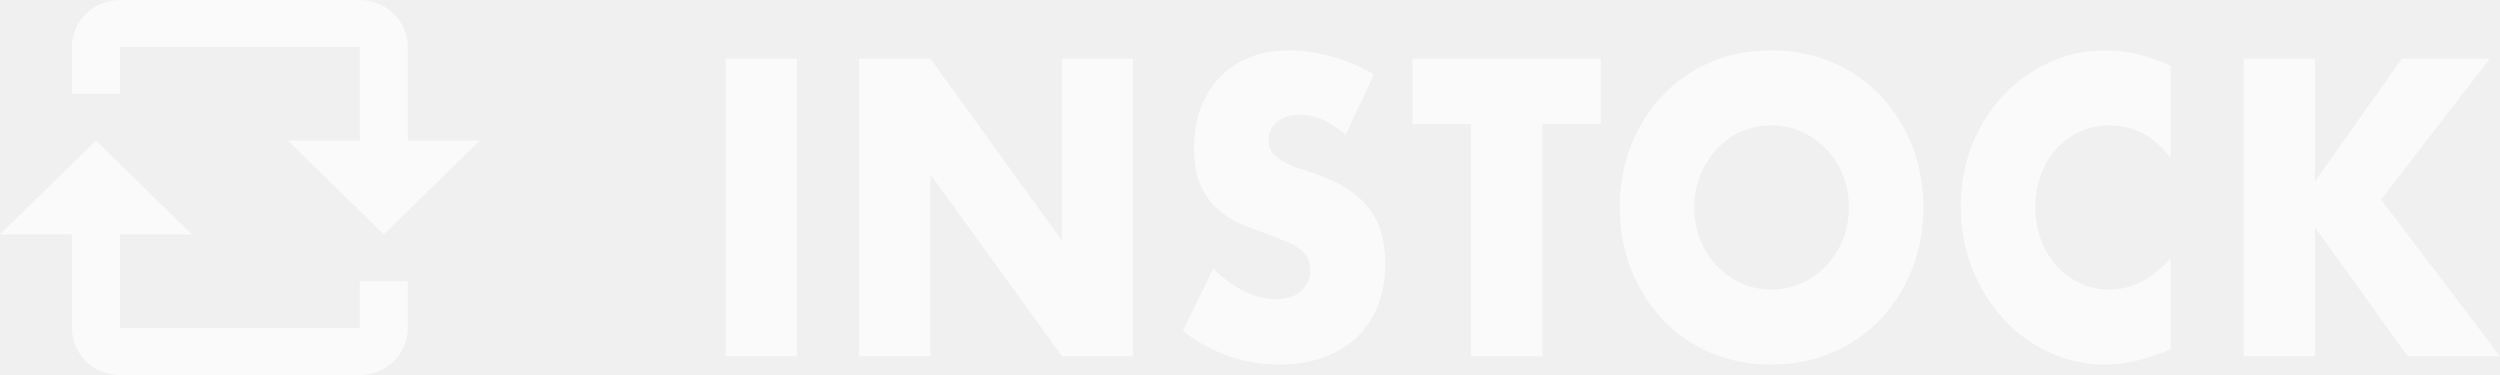
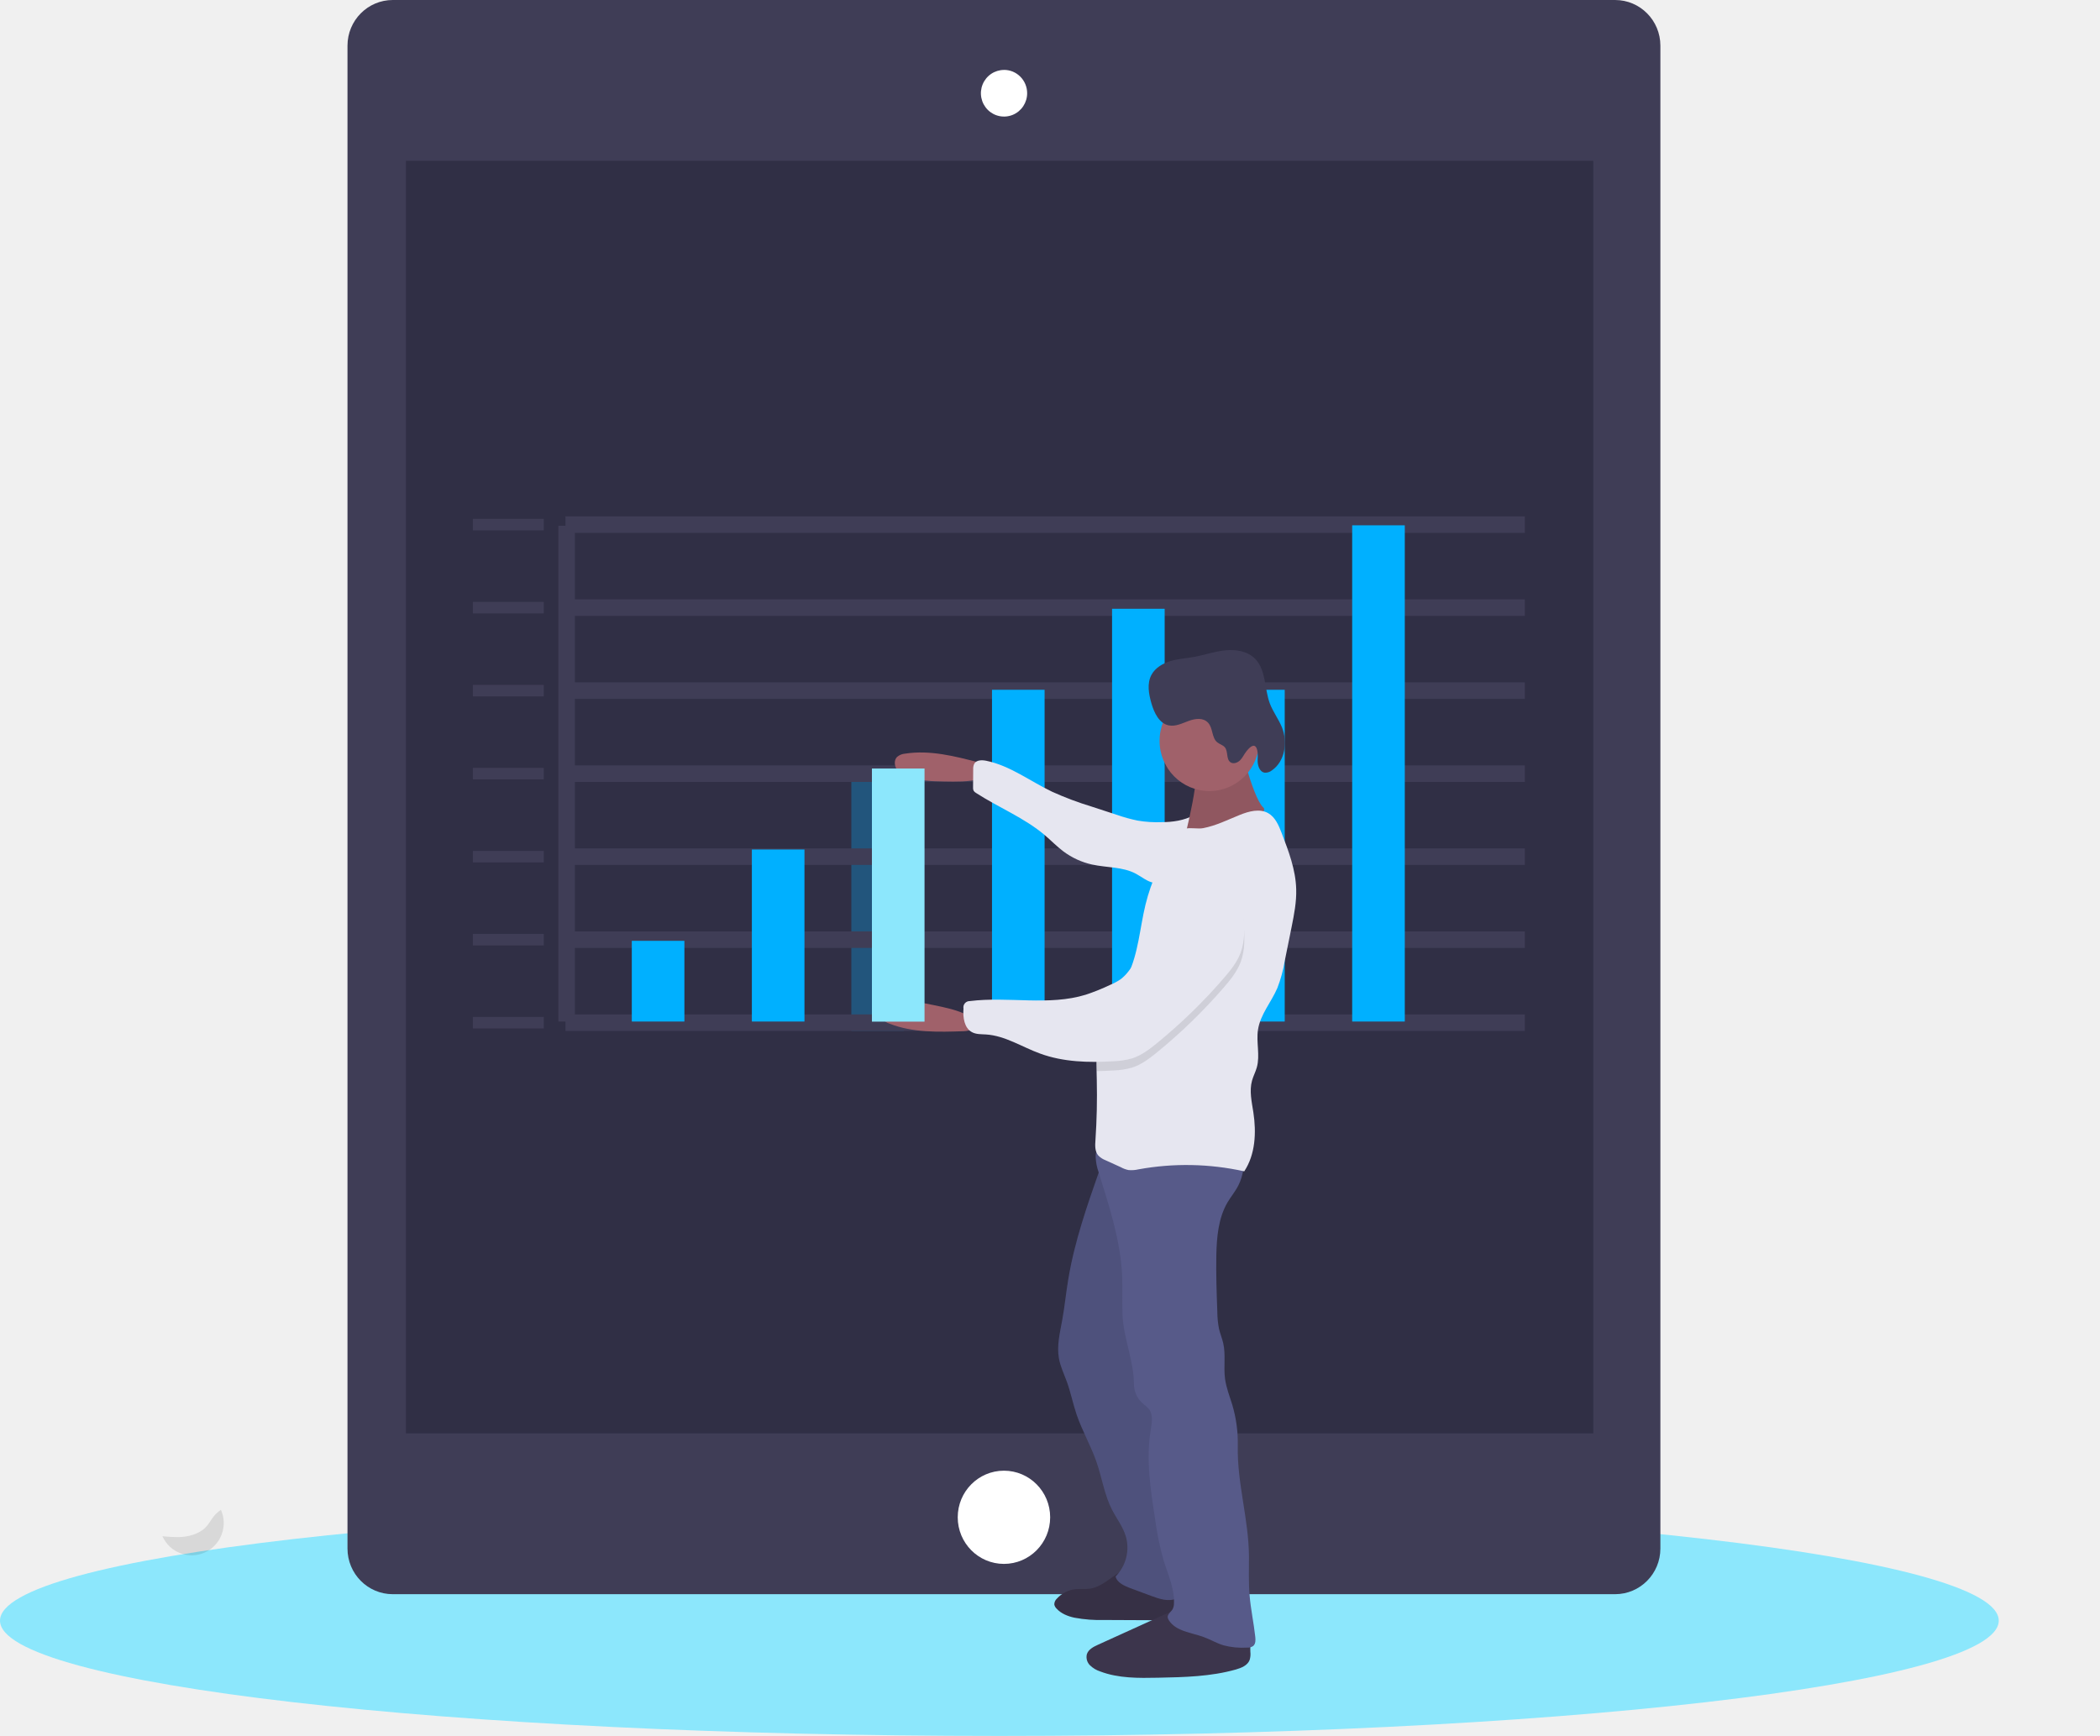
- <svg xmlns="http://www.w3.org/2000/svg" width="120px" height="18px" viewBox="0 0 120 18" version="1.1">
-   <g id="InStock" stroke="none" stroke-width="1" fill="none" fill-rule="evenodd">
-     <g id="Navigation/InStock/Default" transform="translate(-180, -31)" fill="#FAFAFA">
-       <g id="Logo-instock" transform="translate(180, 31)">
-         <path d="M38.253,2.815 L38.253,17.101 L34.832,17.101 L34.832,2.815 L38.253,2.815 Z M41.237,17.101 L41.237,2.815 L44.658,2.815 L50.976,11.549 L50.976,2.815 L54.379,2.815 L54.379,17.101 L50.976,17.101 L44.658,8.366 L44.658,17.101 L41.237,17.101 Z M64.589,6.471 C64.216,6.143 63.844,5.9 63.472,5.742 C63.099,5.584 62.739,5.505 62.39,5.505 C61.948,5.505 61.587,5.619 61.308,5.846 C61.028,6.073 60.889,6.37 60.889,6.737 C60.889,6.989 60.959,7.198 61.098,7.362 C61.238,7.526 61.421,7.668 61.648,7.788 C61.875,7.908 62.131,8.012 62.416,8.101 C62.701,8.189 62.983,8.284 63.262,8.385 C64.379,8.789 65.197,9.329 65.714,10.005 C66.232,10.681 66.491,11.562 66.491,12.648 C66.491,13.381 66.378,14.044 66.151,14.638 C65.924,15.231 65.592,15.74 65.156,16.163 C64.72,16.586 64.184,16.915 63.55,17.148 C62.916,17.382 62.198,17.499 61.395,17.499 C59.731,17.499 58.189,16.962 56.77,15.888 L58.236,12.895 C58.748,13.387 59.254,13.754 59.754,13.994 C60.255,14.234 60.749,14.354 61.238,14.354 C61.796,14.354 62.212,14.215 62.486,13.937 C62.759,13.659 62.896,13.343 62.896,12.989 C62.896,12.775 62.861,12.588 62.791,12.43 C62.721,12.272 62.605,12.127 62.442,11.995 C62.279,11.862 62.067,11.739 61.805,11.625 C61.543,11.511 61.226,11.385 60.854,11.246 C60.412,11.095 59.978,10.927 59.554,10.744 C59.129,10.561 58.751,10.318 58.419,10.015 C58.088,9.711 57.82,9.329 57.616,8.868 C57.413,8.407 57.311,7.823 57.311,7.116 C57.311,6.408 57.419,5.767 57.634,5.192 C57.849,4.618 58.152,4.125 58.541,3.715 C58.931,3.304 59.408,2.985 59.973,2.758 C60.537,2.53 61.168,2.417 61.866,2.417 C62.518,2.417 63.198,2.515 63.908,2.71 C64.618,2.906 65.299,3.193 65.95,3.572 L64.589,6.471 Z M74.03,5.96 L74.03,17.101 L70.61,17.101 L70.61,5.96 L67.8,5.96 L67.8,2.815 L76.84,2.815 L76.84,5.96 L74.03,5.96 Z M81.325,9.958 C81.325,10.526 81.424,11.05 81.622,11.53 C81.82,12.01 82.087,12.427 82.425,12.781 C82.762,13.135 83.155,13.409 83.603,13.605 C84.051,13.801 84.525,13.899 85.025,13.899 C85.526,13.899 86,13.801 86.448,13.605 C86.896,13.409 87.291,13.135 87.635,12.781 C87.978,12.427 88.248,12.01 88.446,11.53 C88.644,11.05 88.743,10.526 88.743,9.958 C88.743,9.389 88.644,8.865 88.446,8.385 C88.248,7.905 87.978,7.488 87.635,7.135 C87.291,6.781 86.896,6.506 86.448,6.31 C86,6.115 85.526,6.017 85.025,6.017 C84.525,6.017 84.051,6.115 83.603,6.31 C83.155,6.506 82.762,6.781 82.425,7.135 C82.087,7.488 81.82,7.905 81.622,8.385 C81.424,8.865 81.325,9.389 81.325,9.958 Z M77.748,9.958 C77.748,8.897 77.928,7.908 78.289,6.992 C78.649,6.077 79.15,5.278 79.79,4.596 C80.429,3.913 81.194,3.38 82.085,2.995 C82.975,2.609 83.955,2.417 85.025,2.417 C86.084,2.417 87.061,2.609 87.957,2.995 C88.853,3.38 89.624,3.913 90.27,4.596 C90.916,5.278 91.419,6.077 91.78,6.992 C92.14,7.908 92.321,8.897 92.321,9.958 C92.321,11.019 92.14,12.007 91.78,12.923 C91.419,13.839 90.916,14.638 90.27,15.32 C89.624,16.002 88.853,16.536 87.957,16.921 C87.061,17.306 86.084,17.499 85.025,17.499 C83.955,17.499 82.975,17.306 82.085,16.921 C81.194,16.536 80.429,16.002 79.79,15.32 C79.15,14.638 78.649,13.839 78.289,12.923 C77.928,12.007 77.748,11.019 77.748,9.958 Z M104.188,7.589 C103.397,6.541 102.42,6.017 101.256,6.017 C100.744,6.017 100.27,6.118 99.834,6.32 C99.397,6.522 99.022,6.797 98.708,7.144 C98.394,7.491 98.147,7.905 97.966,8.385 C97.786,8.865 97.696,9.383 97.696,9.939 C97.696,10.507 97.786,11.031 97.966,11.511 C98.147,11.991 98.397,12.408 98.717,12.762 C99.037,13.116 99.412,13.394 99.842,13.596 C100.273,13.798 100.738,13.899 101.239,13.899 C102.332,13.899 103.315,13.394 104.188,12.383 L104.188,16.779 L103.839,16.911 C103.315,17.114 102.827,17.262 102.373,17.357 C101.919,17.451 101.471,17.499 101.029,17.499 C100.122,17.499 99.252,17.312 98.42,16.94 C97.588,16.567 96.855,16.043 96.221,15.367 C95.587,14.691 95.078,13.889 94.694,12.961 C94.31,12.032 94.118,11.019 94.118,9.92 C94.118,8.821 94.307,7.813 94.685,6.898 C95.063,5.982 95.569,5.192 96.204,4.529 C96.838,3.866 97.574,3.348 98.411,2.976 C99.249,2.603 100.127,2.417 101.047,2.417 C101.57,2.417 102.085,2.477 102.591,2.597 C103.097,2.717 103.63,2.903 104.188,3.156 L104.188,7.589 Z M111.117,8.707 L115.288,2.815 L119.511,2.815 L114.293,9.579 L120,17.101 L115.567,17.101 L111.117,10.905 L111.117,17.101 L107.696,17.101 L107.696,2.815 L111.117,2.815 L111.117,8.707 Z M5.757,15.75 L17.271,15.75 L17.271,13.5 L19.574,13.5 L19.574,15.75 C19.574,16.992 18.541,18 17.271,18 L5.757,18 C4.487,18 3.454,16.992 3.454,15.75 L3.454,11.25 L-5.15143483e-14,11.25 L4.606,6.75 L9.211,11.25 L5.757,11.25 L5.757,15.75 Z M3.454,2.25 C3.454,1.008 4.487,0 5.757,0 L17.271,0 C18.541,0 19.574,1.008 19.574,2.25 L19.574,6.75 L23.028,6.75 L18.422,11.25 L13.817,6.75 L17.271,6.75 L17.271,2.25 L5.757,2.25 L5.757,4.5 L3.454,4.5 L3.454,2.25 Z" id="Logo/Instock" />
-       </g>
-     </g>
+ <svg xmlns="http://www.w3.org/2000/svg" width="127" height="105" viewBox="0 0 127 105" fill="none">
+   <g clip-path="url(#clip0)">
+     <path d="M60.439 105C93.818 105 120.877 101.878 120.877 98.026C120.877 94.175 93.818 91.052 60.439 91.052C27.059 91.052 0 94.175 0 98.026C0 101.878 27.059 105 60.439 105Z" fill="#8CE7FC" />
+     <path d="M97.675 0H23.753C22.241 0 21.015 1.236 21.015 2.762V93.665C21.015 95.19 22.241 96.426 23.753 96.426H97.675C99.188 96.426 100.414 95.19 100.414 93.665V2.762C100.414 1.236 99.188 0 97.675 0Z" fill="#3F3D56" />
+     <path d="M96.355 9.727H24.55V86.699H96.355V9.727Z" fill="#302F45" />
+     <path d="M60.715 94.594C62.259 94.594 63.51 93.332 63.51 91.775C63.51 90.218 62.259 88.956 60.715 88.956C59.171 88.956 57.92 90.218 57.92 91.775C57.92 93.332 59.171 94.594 60.715 94.594Z" fill="white" />
+     <path d="M60.715 6.979C60.453 6.979 60.196 6.901 59.977 6.754C59.758 6.606 59.588 6.397 59.487 6.152C59.387 5.907 59.361 5.638 59.412 5.378C59.463 5.118 59.59 4.879 59.776 4.691C59.961 4.504 60.198 4.376 60.456 4.324C60.714 4.273 60.981 4.299 61.224 4.401C61.467 4.502 61.674 4.674 61.82 4.894C61.967 5.115 62.044 5.374 62.044 5.639C62.044 5.994 61.904 6.335 61.655 6.586C61.406 6.838 61.068 6.979 60.715 6.979V6.979Z" fill="white" />
+     <path d="M60.715 4.37C60.965 4.37 61.209 4.444 61.416 4.583C61.623 4.723 61.785 4.921 61.88 5.154C61.976 5.386 62.001 5.641 61.953 5.888C61.904 6.135 61.784 6.361 61.608 6.539C61.431 6.717 61.207 6.838 60.962 6.887C60.718 6.936 60.464 6.91 60.234 6.814C60.004 6.718 59.807 6.555 59.669 6.346C59.53 6.136 59.456 5.891 59.457 5.639C59.457 5.303 59.59 4.98 59.826 4.742C60.062 4.504 60.382 4.37 60.715 4.37V4.37ZM60.715 4.23C60.439 4.231 60.169 4.315 59.939 4.47C59.71 4.626 59.531 4.847 59.426 5.105C59.321 5.363 59.294 5.646 59.349 5.92C59.404 6.193 59.538 6.444 59.734 6.641C59.93 6.837 60.179 6.971 60.451 7.024C60.722 7.078 61.003 7.049 61.258 6.942C61.514 6.834 61.731 6.653 61.884 6.42C62.037 6.188 62.119 5.915 62.118 5.636C62.118 5.451 62.082 5.268 62.011 5.097C61.941 4.926 61.838 4.771 61.708 4.64C61.578 4.509 61.424 4.405 61.255 4.334C61.085 4.264 60.903 4.227 60.719 4.228L60.715 4.23Z" fill="white" />
+     <path d="M32.885 31.382H28.597V32.08H32.885V31.382Z" fill="#3F3D56" />
+     <path d="M32.885 36.404H28.597V37.101H32.885V36.404Z" fill="#3F3D56" />
+     <path d="M32.885 41.425H28.597V42.122H32.885V41.425Z" fill="#3F3D56" />
+     <path d="M32.885 46.446H28.597V47.143H32.885V46.446Z" fill="#3F3D56" />
+     <path d="M32.885 51.467H28.597V52.164H32.885V51.467Z" fill="#3F3D56" />
+     <path opacity="0.3" d="M54.667 47.043H51.486V62.353H54.667V47.043Z" fill="#00B0FF" />
+     <path d="M32.885 56.488H28.597V57.186H32.885V56.488Z" fill="#3F3D56" />
+     <path d="M32.885 61.51H28.597V62.207H32.885V61.51Z" fill="#3F3D56" />
+     <path d="M34.268 61.788V31.801" stroke="#3F3D56" stroke-miterlimit="10" />
+     <path d="M34.198 31.731H92.217" stroke="#3F3D56" stroke-miterlimit="10" />
+     <path d="M34.336 36.752H92.216" stroke="#3F3D56" stroke-miterlimit="10" />
+     <path d="M34.336 41.773H92.216" stroke="#3F3D56" stroke-miterlimit="10" />
+     <path d="M34.336 46.795H92.216" stroke="#3F3D56" stroke-miterlimit="10" />
+     <path d="M34.336 51.816H92.216" stroke="#3F3D56" stroke-miterlimit="10" />
+     <path d="M34.336 56.837H92.216" stroke="#3F3D56" stroke-miterlimit="10" />
+     <path d="M34.198 61.858H92.217" stroke="#3F3D56" stroke-miterlimit="10" />
+     <path d="M41.39 56.907H38.209V61.788H41.39V56.907Z" fill="#00B0FF" />
+     <path d="M48.651 51.383H45.47V61.788H48.651V51.383Z" fill="#00B0FF" />
+     <path d="M63.173 41.722H59.992V61.788H63.173V41.722Z" fill="#00B0FF" />
+     <path d="M70.434 36.822H67.253V61.788H70.434V36.822Z" fill="#00B0FF" />
+     <path d="M77.695 41.722H74.514V61.788H77.695V41.722Z" fill="#00B0FF" />
+     <path d="M84.956 31.774H81.775V61.788H84.956V31.774Z" fill="#00B0FF" />
+     <path d="M59.22 46.124C57.756 45.74 56.241 45.352 54.745 45.584C54.562 45.596 54.388 45.667 54.248 45.786C54.062 45.979 54.084 46.309 54.234 46.531C54.402 46.743 54.63 46.899 54.887 46.976C55.587 47.233 56.348 47.255 57.092 47.267C57.836 47.28 58.55 47.297 59.252 47.121C59.415 47.093 59.566 47.02 59.691 46.91C60.089 46.503 59.559 46.213 59.22 46.124Z" fill="#A0616A" />
+     <path d="M70.262 49.728C69.772 49.748 69.281 49.717 68.797 49.634C68.366 49.545 67.941 49.426 67.525 49.28L66.019 48.788C65.203 48.54 64.404 48.24 63.626 47.888C62.297 47.254 61.086 46.309 59.645 46.016C59.385 45.963 59.055 45.962 58.921 46.192C58.868 46.303 58.846 46.425 58.855 46.548L58.847 47.619C58.84 47.69 58.851 47.761 58.88 47.827C58.919 47.886 58.971 47.934 59.033 47.966C60.401 48.852 61.949 49.463 63.191 50.52C63.567 50.84 63.911 51.198 64.307 51.496C64.825 51.883 65.418 52.155 66.048 52.293C66.929 52.487 67.885 52.421 68.683 52.842C69.048 53.033 69.374 53.325 69.779 53.4C70.127 53.462 70.478 53.353 70.813 53.245C71.366 53.068 71.934 52.874 72.309 52.437C72.788 51.879 72.821 51.072 72.829 50.335C72.829 50.125 72.967 49.265 72.839 49.104C72.655 48.884 72.368 49.21 72.187 49.312C71.616 49.629 70.908 49.728 70.262 49.728Z" fill="#E6E6F0" />
+     <path d="M74.797 44.252C74.797 44.252 75.72 48.22 76.396 48.841C77.072 49.462 71.601 50.827 71.601 50.827C71.601 50.827 72.767 46.484 72.214 45.74C71.66 44.997 74.797 44.252 74.797 44.252Z" fill="#A0616A" />
+     <path opacity="0.1" d="M74.797 44.252C74.797 44.252 75.72 48.22 76.396 48.841C77.072 49.462 71.601 50.827 71.601 50.827C71.601 50.827 72.767 46.484 72.214 45.74C71.66 44.997 74.797 44.252 74.797 44.252Z" fill="black" />
+     <path d="M65.933 96.089C65.633 96.135 65.326 96.089 65.026 96.125C64.602 96.174 64.21 96.375 63.92 96.691C63.87 96.736 63.831 96.79 63.803 96.851C63.776 96.912 63.761 96.977 63.761 97.044C63.777 97.137 63.822 97.222 63.889 97.288C64.166 97.598 64.568 97.757 64.971 97.846C65.57 97.958 66.18 98.004 66.79 97.986C68.305 97.994 69.822 98.001 71.338 98.007C71.448 97.457 71.432 96.89 71.291 96.348C71.262 96.199 71.197 96.058 71.102 95.94C71.002 95.842 70.885 95.766 70.756 95.714L69.821 95.263C69.079 94.905 68.491 94.638 67.747 95.08C67.144 95.426 66.636 95.98 65.933 96.089Z" fill="#3C354C" />
+     <path opacity="0.1" d="M65.933 96.089C65.633 96.135 65.326 96.089 65.026 96.125C64.602 96.174 64.21 96.375 63.92 96.691C63.87 96.736 63.831 96.79 63.803 96.851C63.776 96.912 63.761 96.977 63.761 97.044C63.777 97.137 63.822 97.222 63.889 97.288C64.166 97.598 64.568 97.757 64.971 97.846C65.57 97.958 66.18 98.004 66.79 97.986C68.305 97.994 69.822 98.001 71.338 98.007C71.448 97.457 71.432 96.89 71.291 96.348C71.262 96.199 71.197 96.058 71.102 95.94C71.002 95.842 70.885 95.766 70.756 95.714L69.821 95.263C69.079 94.905 68.491 94.638 67.747 95.08C67.144 95.426 66.636 95.98 65.933 96.089Z" fill="black" />
+     <path d="M75.617 99.905C75.637 100.073 75.623 100.242 75.574 100.404C75.45 100.733 75.078 100.884 74.745 100.98C73.223 101.411 71.622 101.446 70.042 101.478C68.857 101.502 67.637 101.52 66.529 101.096C66.301 101.022 66.092 100.896 65.919 100.728C65.833 100.644 65.77 100.538 65.736 100.422C65.703 100.306 65.7 100.183 65.727 100.065C65.814 99.77 66.123 99.611 66.401 99.484L67.915 98.796L70.833 97.471C71.197 97.306 71.576 97.139 71.974 97.15C72.457 97.165 72.887 97.442 73.319 97.661C73.63 97.819 73.954 97.951 74.287 98.057C74.581 98.149 74.995 98.16 75.255 98.319C75.727 98.606 75.592 99.433 75.617 99.905Z" fill="#3C354C" />
+     <path d="M66.51 70.742C65.746 72.92 64.977 75.114 64.603 77.395C64.465 78.21 64.388 79.034 64.24 79.847C64.101 80.614 63.902 81.395 64.04 82.162C64.13 82.663 64.359 83.126 64.53 83.603C64.758 84.237 64.888 84.904 65.104 85.543C65.439 86.533 65.974 87.443 66.314 88.43C66.645 89.388 66.791 90.416 67.252 91.317C67.528 91.853 67.906 92.337 68.082 92.91C68.207 93.335 68.216 93.787 68.108 94.217C68 94.647 67.779 95.04 67.469 95.354C67.551 95.726 67.981 95.912 68.335 96.051L69.628 96.532C70.12 96.715 70.675 96.898 71.149 96.686C71.849 96.377 71.979 95.446 71.958 94.677C71.889 92.805 71.444 90.97 71 89.151C70.585 87.477 70.183 85.804 69.693 84.148C69.49 83.465 69.278 82.784 69.113 82.088C68.52 79.492 68.719 76.777 69.683 74.297C70.236 72.902 69.744 71.184 69.806 69.676L67.95 69.331C67.585 69.264 67.141 69.224 66.91 69.517C66.679 69.81 66.642 70.369 66.51 70.742Z" fill="#575A89" />
+     <path opacity="0.1" d="M66.51 70.742C65.746 72.92 64.977 75.114 64.603 77.395C64.465 78.21 64.388 79.034 64.24 79.847C64.101 80.614 63.902 81.395 64.04 82.162C64.13 82.663 64.359 83.126 64.53 83.603C64.758 84.237 64.888 84.904 65.104 85.543C65.439 86.533 65.974 87.443 66.314 88.43C66.645 89.388 66.791 90.416 67.252 91.317C67.528 91.853 67.906 92.337 68.082 92.91C68.207 93.335 68.216 93.787 68.108 94.217C68 94.647 67.779 95.04 67.469 95.354C67.551 95.726 67.981 95.912 68.335 96.051L69.628 96.532C70.12 96.715 70.675 96.898 71.149 96.686C71.849 96.377 71.979 95.446 71.958 94.677C71.889 92.805 71.444 90.97 71 89.151C70.585 87.477 70.183 85.804 69.693 84.148C69.49 83.465 69.278 82.784 69.113 82.088C68.52 79.492 68.719 76.777 69.683 74.297C70.236 72.902 69.744 71.184 69.806 69.676L67.95 69.331C67.585 69.264 67.141 69.224 66.91 69.517C66.679 69.81 66.642 70.369 66.51 70.742Z" fill="black" />
+     <path d="M75.299 69.742C75.251 70.412 75.197 71.103 74.895 71.694C74.712 72.06 74.445 72.375 74.236 72.726C73.683 73.673 73.582 74.819 73.559 75.924C73.537 77.066 73.577 78.206 73.619 79.346C73.62 79.698 73.655 80.049 73.725 80.393C73.794 80.682 73.911 80.958 73.977 81.247C74.136 81.944 73.99 82.682 74.085 83.394C74.158 83.935 74.362 84.445 74.523 84.968C74.762 85.771 74.874 86.606 74.857 87.444C74.807 89.712 75.516 91.872 75.533 94.139C75.533 94.92 75.505 95.702 75.57 96.482C75.639 97.33 75.823 98.164 75.915 99.011C75.936 99.206 75.938 99.429 75.789 99.559C75.678 99.634 75.544 99.668 75.411 99.657C74.932 99.687 74.451 99.64 73.987 99.517C73.572 99.39 73.204 99.167 72.802 99.021C72.05 98.742 71.12 98.683 70.69 98.005C70.648 97.948 70.623 97.88 70.616 97.81C70.616 97.617 70.82 97.499 70.916 97.332C70.971 97.222 70.999 97.101 70.997 96.979C71.034 96.086 70.637 95.243 70.373 94.391C70.138 93.56 69.964 92.712 69.853 91.854C69.576 90.084 69.3 88.277 69.589 86.508C69.659 86.073 69.749 85.581 69.485 85.231C69.364 85.098 69.23 84.977 69.087 84.869C68.928 84.725 68.8 84.549 68.713 84.352C68.625 84.155 68.578 83.943 68.576 83.727C68.576 82.332 67.946 80.937 67.885 79.543C67.849 78.736 67.897 77.929 67.86 77.123C67.76 74.994 67.072 72.947 66.444 70.912C66.338 70.62 66.277 70.314 66.263 70.004C66.255 69.847 66.282 69.691 66.342 69.546C66.401 69.401 66.493 69.272 66.608 69.167C67.662 68.315 69.224 68.029 70.391 68.715C70.623 68.854 70.838 69.015 71.082 69.133C72.352 69.804 74.012 69.099 75.299 69.742Z" fill="#575A89" />
+     <path d="M73.138 47.848C74.801 47.848 76.15 46.488 76.15 44.81C76.15 43.132 74.801 41.772 73.138 41.772C71.474 41.772 70.126 43.132 70.126 44.81C70.126 46.488 71.474 47.848 73.138 47.848Z" fill="#A0616A" />
+     <path d="M66.418 69.889C66.544 70.018 66.696 70.117 66.864 70.181L67.783 70.599C67.927 70.68 68.083 70.738 68.245 70.772C68.45 70.791 68.657 70.776 68.857 70.728C70.974 70.343 73.146 70.384 75.247 70.849C75.923 69.827 75.983 68.506 75.8 67.292C75.702 66.648 75.543 65.983 75.72 65.355C75.795 65.086 75.93 64.838 76.006 64.568C76.214 63.835 75.963 63.044 76.078 62.289C76.216 61.364 76.885 60.615 77.251 59.759C77.456 59.229 77.606 58.678 77.698 58.116C77.833 57.431 77.972 56.747 78.113 56.064C78.263 55.31 78.414 54.547 78.389 53.778C78.358 52.605 77.931 51.485 77.511 50.39C77.334 49.93 77.128 49.434 76.702 49.188C76.181 48.888 75.524 49.07 74.968 49.295C74.247 49.587 73.535 49.943 72.766 50.091C72.434 50.155 71.979 50.039 71.679 50.128C71.421 50.205 71.246 50.555 71.094 50.768C70.243 51.951 69.626 53.289 69.278 54.707C68.928 56.141 68.849 57.666 68.202 58.989C68.054 59.282 67.889 59.566 67.71 59.84C67.336 60.423 66.932 60.988 66.679 61.631C66.289 62.624 66.292 63.713 66.317 64.789C66.317 64.966 66.326 65.14 66.329 65.316C66.357 66.531 66.33 67.745 66.249 68.956C66.223 69.28 66.209 69.641 66.418 69.889Z" fill="#E6E6F0" />
+     <path d="M58.28 62.373C56.767 62.426 55.205 62.472 53.795 61.917C53.619 61.865 53.464 61.757 53.353 61.61C53.215 61.381 53.306 61.063 53.502 60.88C53.711 60.711 53.967 60.609 54.234 60.59C54.972 60.493 55.718 60.642 56.447 60.791C57.176 60.941 57.876 61.083 58.522 61.408C58.674 61.472 58.806 61.577 58.904 61.71C59.214 62.197 58.63 62.36 58.28 62.373Z" fill="#A0616A" />
+     <path opacity="0.1" d="M66.312 64.786C66.647 64.786 66.981 64.769 67.312 64.75C67.704 64.74 68.094 64.681 68.471 64.574C69.038 64.391 69.524 64.016 69.986 63.641C71.438 62.456 72.784 61.147 74.012 59.727C74.418 59.257 74.818 58.763 75.035 58.179C75.301 57.466 75.273 56.679 75.218 55.919C75.182 55.421 75.132 54.908 74.9 54.466C74.806 54.274 74.67 54.107 74.502 53.976C74.335 53.846 74.139 53.756 73.932 53.714L74.453 53.734C73.952 53.42 73.316 53.463 72.728 53.516C72.325 53.552 71.908 53.593 71.551 53.795C71.109 54.038 70.82 54.492 70.583 54.933C69.794 56.385 69.289 58.011 68.263 59.304C68.128 59.484 67.971 59.645 67.795 59.784C67.767 59.805 67.738 59.825 67.709 59.844C67.336 60.427 66.932 60.992 66.679 61.635C66.285 62.621 66.288 63.711 66.312 64.786Z" fill="black" />
+     <path d="M73.711 53.147C74.204 53.109 74.663 53.466 74.894 53.908C75.125 54.35 75.171 54.862 75.213 55.361C75.268 56.121 75.296 56.908 75.03 57.621C74.813 58.205 74.413 58.699 74.007 59.169C72.781 60.588 71.435 61.898 69.986 63.083C69.524 63.461 69.039 63.833 68.472 64.016C68.094 64.123 67.705 64.182 67.313 64.192C65.83 64.28 64.31 64.24 62.915 63.731C61.808 63.331 60.789 62.642 59.623 62.57C59.337 62.551 59.034 62.57 58.779 62.43C58.312 62.178 58.226 61.539 58.268 61.006C58.257 60.949 58.259 60.891 58.273 60.835C58.288 60.78 58.315 60.728 58.352 60.684C58.389 60.64 58.436 60.606 58.488 60.583C58.541 60.56 58.598 60.549 58.655 60.551C60.987 60.26 63.421 60.857 65.668 60.164C66.178 59.994 66.678 59.792 67.163 59.56C67.384 59.468 67.595 59.353 67.791 59.217C67.966 59.078 68.123 58.916 68.257 58.737C69.284 57.444 69.79 55.818 70.579 54.365C70.821 53.919 71.11 53.47 71.547 53.227C71.904 53.032 72.321 52.992 72.724 52.948C73.312 52.895 73.947 52.852 74.449 53.166" fill="#E6E6F0" />
+     <path d="M75.379 45.443C75.241 45.615 75.154 45.824 75.002 45.98C74.85 46.136 74.587 46.231 74.413 46.106C74.143 45.917 74.284 45.456 74.075 45.202C73.958 45.062 73.757 45.016 73.613 44.899C73.273 44.62 73.364 44.04 73.06 43.715C72.756 43.39 72.279 43.462 71.886 43.606C71.493 43.75 71.091 43.959 70.681 43.875C70.102 43.755 69.8 43.117 69.634 42.543C69.468 41.97 69.358 41.341 69.634 40.822C69.862 40.391 70.326 40.125 70.784 39.985C71.241 39.846 71.739 39.821 72.216 39.734C72.851 39.618 73.461 39.398 74.11 39.334C74.758 39.27 75.457 39.39 75.908 39.853C76.574 40.535 76.461 41.648 76.793 42.545C76.984 43.054 77.325 43.493 77.529 43.997C77.887 44.889 77.71 46.054 76.92 46.597C76.798 46.695 76.644 46.745 76.487 46.736C76.159 46.689 76.039 46.27 76.057 45.937C76.103 45.33 75.962 44.704 75.379 45.443Z" fill="#3F3D56" />
+     <path d="M55.912 46.485H52.731V61.795H55.912V46.485Z" fill="#8CE7FC" />
+     <path opacity="0.1" d="M9.824 92.92C9.928 93.154 10.076 93.365 10.261 93.542C10.446 93.718 10.664 93.856 10.902 93.947C11.139 94.039 11.393 94.082 11.647 94.075C11.902 94.068 12.152 94.01 12.384 93.905C12.617 93.8 12.826 93.65 13.001 93.464C13.176 93.277 13.313 93.058 13.403 92.818C13.494 92.578 13.537 92.323 13.53 92.066C13.523 91.81 13.466 91.557 13.361 91.323C13.202 91.429 13.058 91.558 12.936 91.705C12.752 91.932 12.63 92.189 12.415 92.402C12.019 92.796 11.378 92.96 10.809 92.973C10.479 92.974 10.151 92.957 9.824 92.92V92.92Z" fill="black" />
  </g>
+   <defs>
+     <clipPath id="clip0">
+       <rect width="127" height="105" fill="white" />
+     </clipPath>
+   </defs>
</svg>
